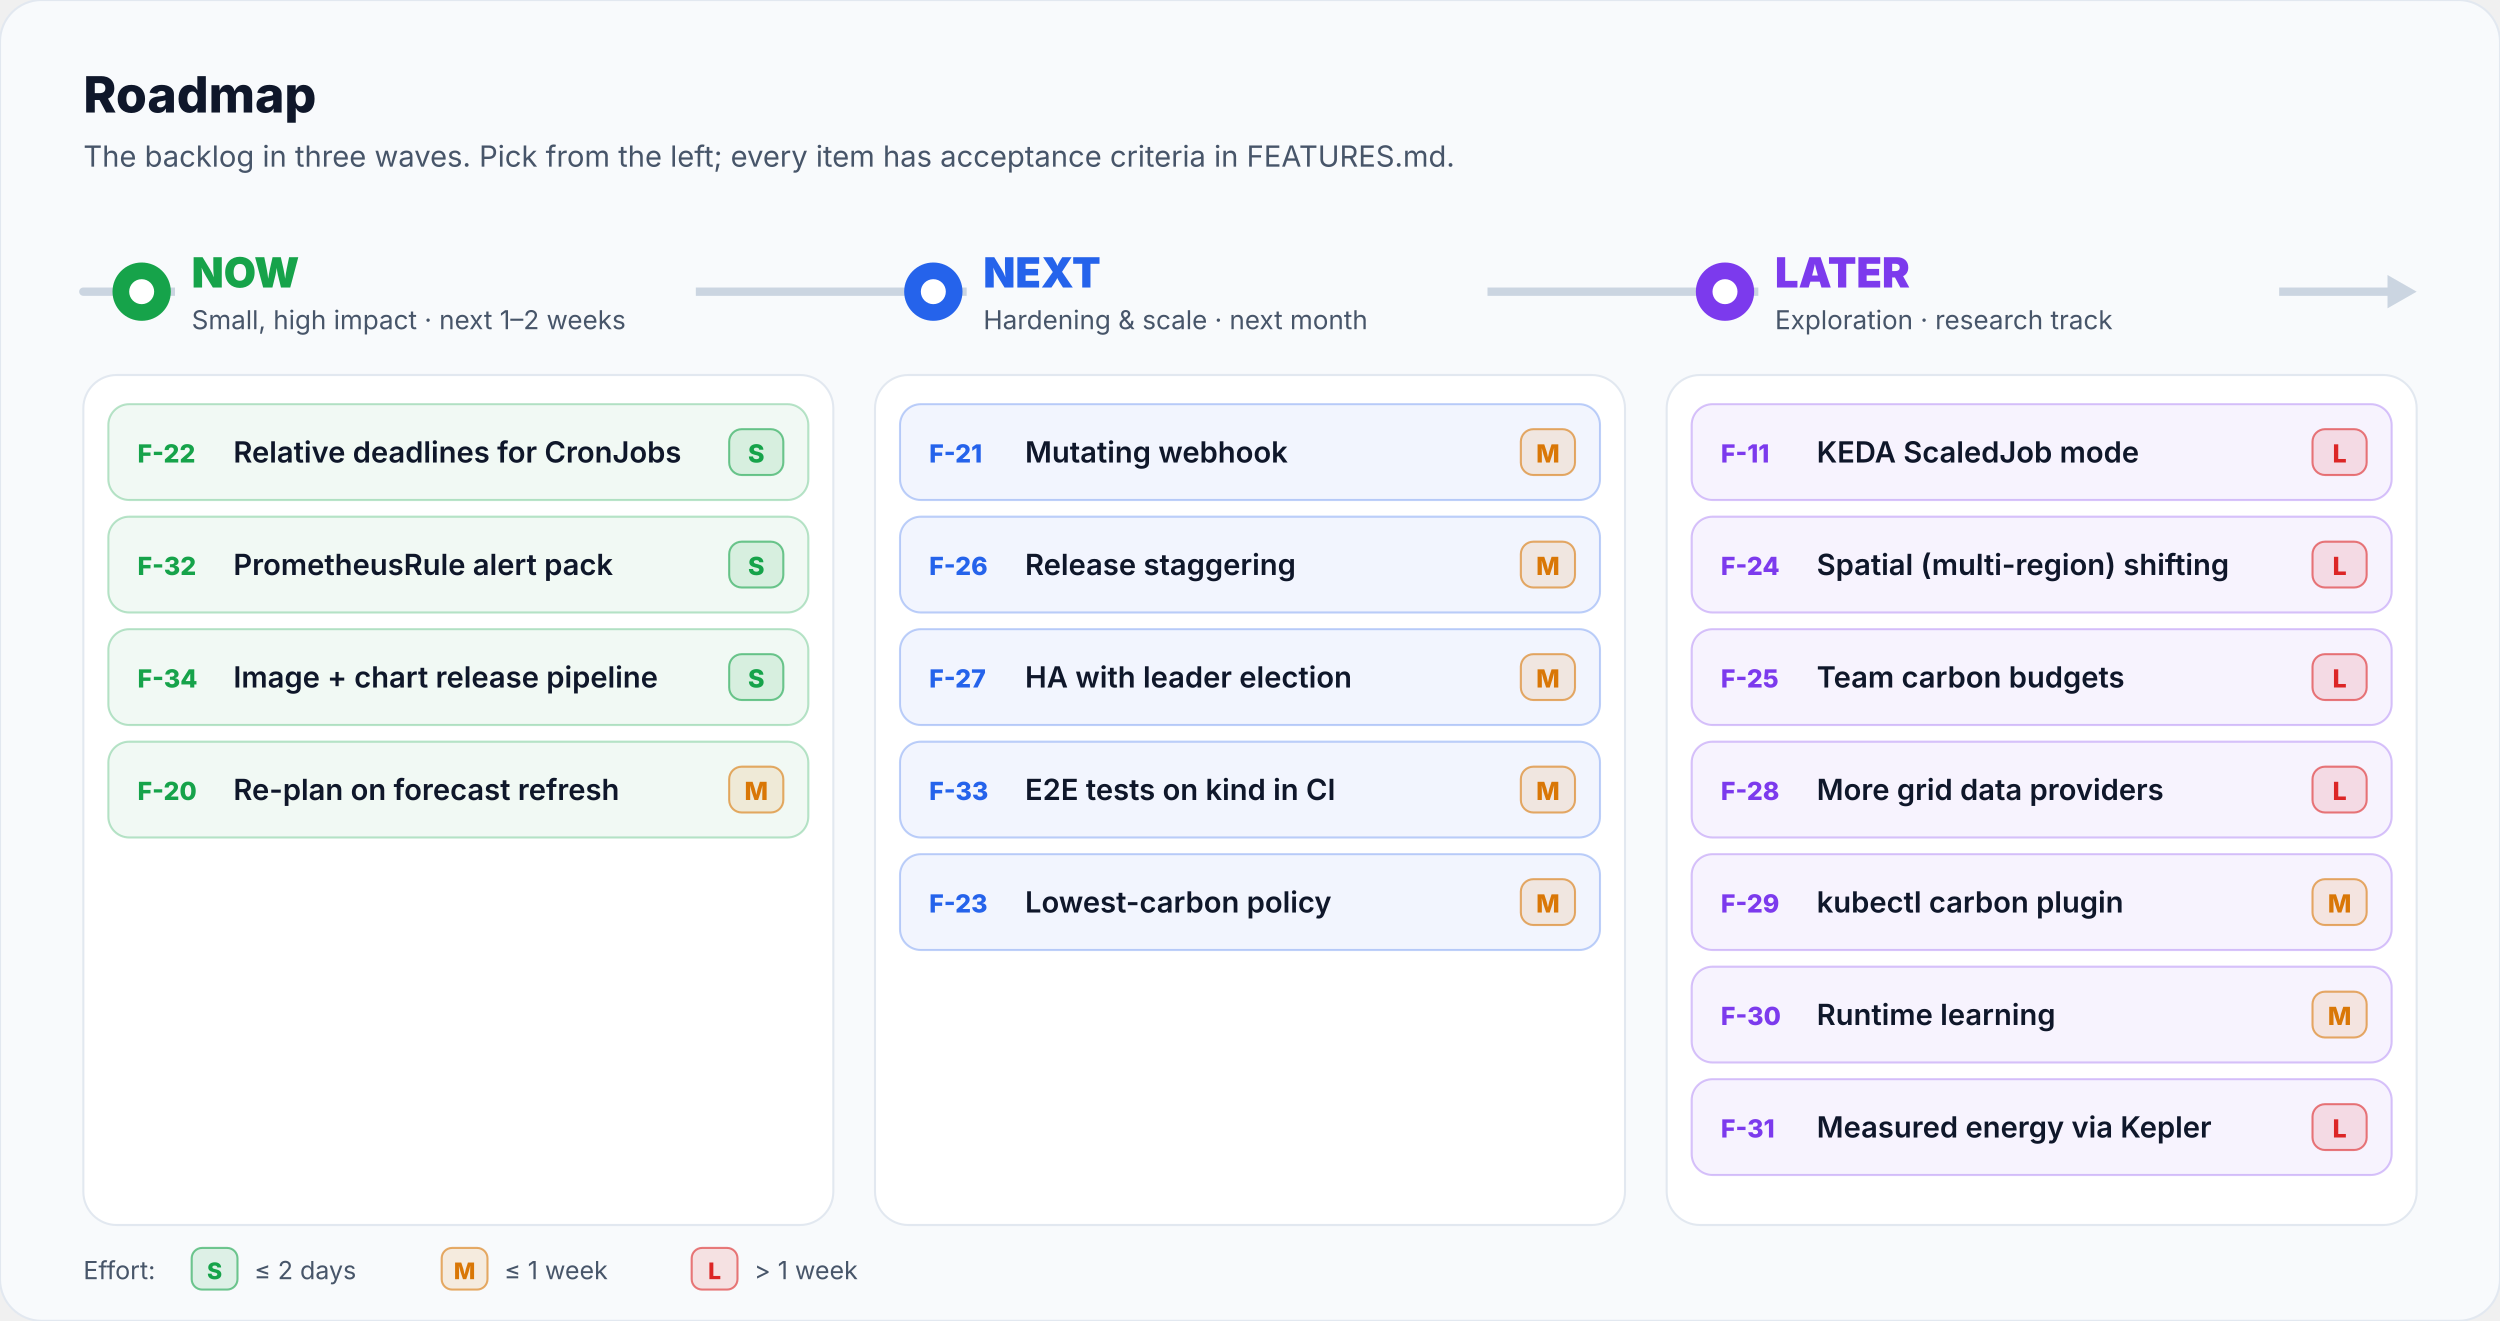
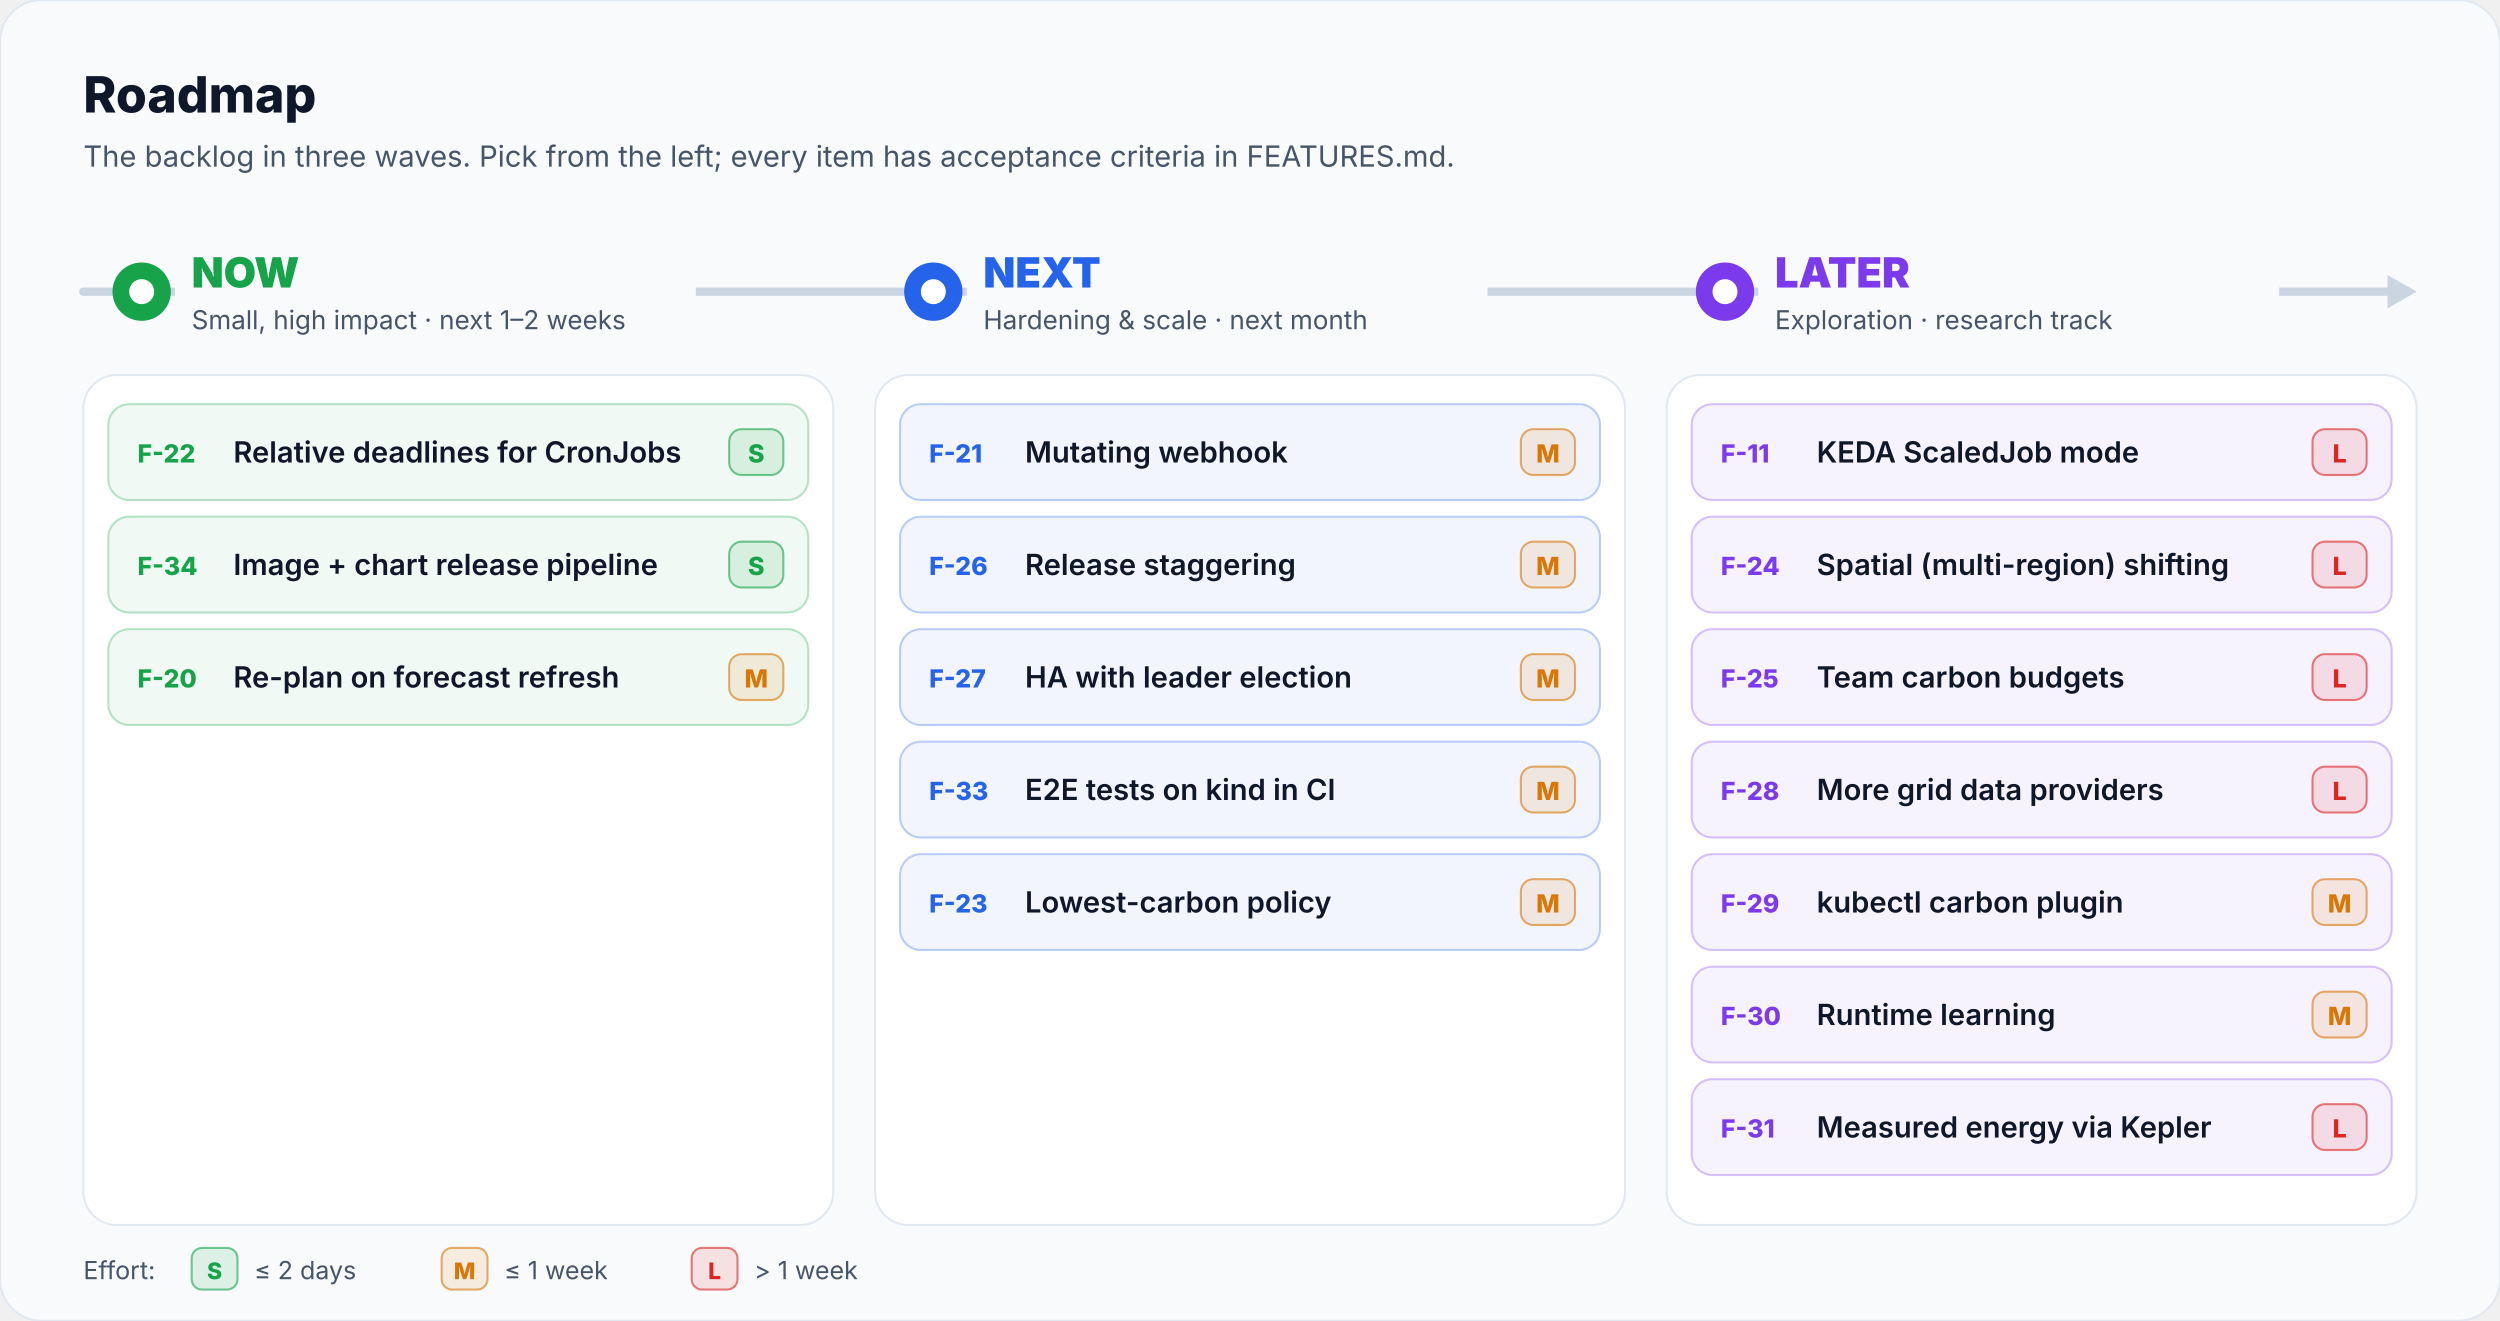
<svg xmlns="http://www.w3.org/2000/svg" viewBox="0 0 1200 634" width="1200" height="634" role="img" aria-label="Roadmap in three waves: now, next, later">
  <rect width="1200" height="634" rx="20" fill="#f8fafc" stroke="#e2e8f0" />
  <g font-family="'Segoe UI', Inter, Helvetica, Arial, sans-serif">
    <text x="40" y="54" font-size="24" font-weight="800" fill="#0f172a">Roadmap</text>
    <text x="40" y="80" font-size="14" fill="#475569">The backlog in three waves. Pick from the left; every item has acceptance criteria in FEATURES.md.</text>
    <path d="M40 140 H1148" stroke="#cbd5e1" stroke-width="4" stroke-linecap="round" />
    <path d="M1146 132 l14 8 l-14 8 z" fill="#cbd5e1" />
    <rect x="84" y="116" width="250" height="50" fill="#f8fafc" />
    <circle cx="68" cy="140" r="14" fill="#16a34a" />
    <circle cx="68" cy="140" r="6" fill="#ffffff" />
    <text x="92" y="138" font-size="20" font-weight="900" fill="#16a34a">NOW</text>
    <text x="92" y="158" font-size="12.5" fill="#475569">Small, high impact · next 1–2 weeks</text>
    <rect x="40" y="180" width="360" height="408" rx="16" fill="#ffffff" stroke="#e2e8f0" />
    <rect x="52" y="194" width="336" height="46" rx="10" fill="#16a34a" fill-opacity="0.06" stroke="#16a34a" stroke-opacity="0.3" />
    <text x="66" y="222" font-size="12" font-weight="800" fill="#16a34a">F-22</text>
    <text x="112" y="222" font-size="14" font-weight="600" fill="#0f172a">Relative deadlines for CronJobs</text>
    <rect x="350" y="206" width="26" height="22" rx="6" fill="#16a34a" fill-opacity="0.12" stroke="#16a34a" stroke-opacity="0.6" />
    <text x="363" y="222" font-size="12" font-weight="800" fill="#16a34a" text-anchor="middle">S</text>
    <rect x="52" y="248" width="336" height="46" rx="10" fill="#16a34a" fill-opacity="0.06" stroke="#16a34a" stroke-opacity="0.3" />
-     <text x="66" y="276" font-size="12" font-weight="800" fill="#16a34a">F-32</text>
-     <text x="112" y="276" font-size="14" font-weight="600" fill="#0f172a">PrometheusRule alert pack</text>
+     <text x="66" y="276" font-size="12" font-weight="800" fill="#16a34a">F-34</text>
+     <text x="112" y="276" font-size="14" font-weight="600" fill="#0f172a">Image + chart release pipeline</text>
    <rect x="350" y="260" width="26" height="22" rx="6" fill="#16a34a" fill-opacity="0.12" stroke="#16a34a" stroke-opacity="0.6" />
    <text x="363" y="276" font-size="12" font-weight="800" fill="#16a34a" text-anchor="middle">S</text>
    <rect x="52" y="302" width="336" height="46" rx="10" fill="#16a34a" fill-opacity="0.06" stroke="#16a34a" stroke-opacity="0.3" />
-     <text x="66" y="330" font-size="12" font-weight="800" fill="#16a34a">F-34</text>
-     <text x="112" y="330" font-size="14" font-weight="600" fill="#0f172a">Image + chart release pipeline</text>
-     <rect x="350" y="314" width="26" height="22" rx="6" fill="#16a34a" fill-opacity="0.12" stroke="#16a34a" stroke-opacity="0.6" />
-     <text x="363" y="330" font-size="12" font-weight="800" fill="#16a34a" text-anchor="middle">S</text>
-     <rect x="52" y="356" width="336" height="46" rx="10" fill="#16a34a" fill-opacity="0.06" stroke="#16a34a" stroke-opacity="0.3" />
-     <text x="66" y="384" font-size="12" font-weight="800" fill="#16a34a">F-20</text>
-     <text x="112" y="384" font-size="14" font-weight="600" fill="#0f172a">Re-plan on forecast refresh</text>
-     <rect x="350" y="368" width="26" height="22" rx="6" fill="#d97706" fill-opacity="0.12" stroke="#d97706" stroke-opacity="0.6" />
-     <text x="363" y="384" font-size="12" font-weight="800" fill="#d97706" text-anchor="middle">M</text>
+     <text x="66" y="330" font-size="12" font-weight="800" fill="#16a34a">F-20</text>
+     <text x="112" y="330" font-size="14" font-weight="600" fill="#0f172a">Re-plan on forecast refresh</text>
+     <rect x="350" y="314" width="26" height="22" rx="6" fill="#d97706" fill-opacity="0.12" stroke="#d97706" stroke-opacity="0.6" />
+     <text x="363" y="330" font-size="12" font-weight="800" fill="#d97706" text-anchor="middle">M</text>
    <rect x="464" y="116" width="250" height="50" fill="#f8fafc" />
    <circle cx="448" cy="140" r="14" fill="#2563eb" />
    <circle cx="448" cy="140" r="6" fill="#ffffff" />
    <text x="472" y="138" font-size="20" font-weight="900" fill="#2563eb">NEXT</text>
    <text x="472" y="158" font-size="12.5" fill="#475569">Hardening &amp; scale · next month</text>
    <rect x="420" y="180" width="360" height="408" rx="16" fill="#ffffff" stroke="#e2e8f0" />
    <rect x="432" y="194" width="336" height="46" rx="10" fill="#2563eb" fill-opacity="0.06" stroke="#2563eb" stroke-opacity="0.3" />
    <text x="446" y="222" font-size="12" font-weight="800" fill="#2563eb">F-21</text>
    <text x="492" y="222" font-size="14" font-weight="600" fill="#0f172a">Mutating webhook</text>
    <rect x="730" y="206" width="26" height="22" rx="6" fill="#d97706" fill-opacity="0.12" stroke="#d97706" stroke-opacity="0.6" />
    <text x="743" y="222" font-size="12" font-weight="800" fill="#d97706" text-anchor="middle">M</text>
    <rect x="432" y="248" width="336" height="46" rx="10" fill="#2563eb" fill-opacity="0.06" stroke="#2563eb" stroke-opacity="0.3" />
    <text x="446" y="276" font-size="12" font-weight="800" fill="#2563eb">F-26</text>
    <text x="492" y="276" font-size="14" font-weight="600" fill="#0f172a">Release staggering</text>
    <rect x="730" y="260" width="26" height="22" rx="6" fill="#d97706" fill-opacity="0.12" stroke="#d97706" stroke-opacity="0.6" />
    <text x="743" y="276" font-size="12" font-weight="800" fill="#d97706" text-anchor="middle">M</text>
    <rect x="432" y="302" width="336" height="46" rx="10" fill="#2563eb" fill-opacity="0.06" stroke="#2563eb" stroke-opacity="0.3" />
    <text x="446" y="330" font-size="12" font-weight="800" fill="#2563eb">F-27</text>
    <text x="492" y="330" font-size="14" font-weight="600" fill="#0f172a">HA with leader election</text>
    <rect x="730" y="314" width="26" height="22" rx="6" fill="#d97706" fill-opacity="0.12" stroke="#d97706" stroke-opacity="0.6" />
    <text x="743" y="330" font-size="12" font-weight="800" fill="#d97706" text-anchor="middle">M</text>
    <rect x="432" y="356" width="336" height="46" rx="10" fill="#2563eb" fill-opacity="0.06" stroke="#2563eb" stroke-opacity="0.3" />
    <text x="446" y="384" font-size="12" font-weight="800" fill="#2563eb">F-33</text>
    <text x="492" y="384" font-size="14" font-weight="600" fill="#0f172a">E2E tests on kind in CI</text>
    <rect x="730" y="368" width="26" height="22" rx="6" fill="#d97706" fill-opacity="0.12" stroke="#d97706" stroke-opacity="0.6" />
    <text x="743" y="384" font-size="12" font-weight="800" fill="#d97706" text-anchor="middle">M</text>
    <rect x="432" y="410" width="336" height="46" rx="10" fill="#2563eb" fill-opacity="0.06" stroke="#2563eb" stroke-opacity="0.3" />
    <text x="446" y="438" font-size="12" font-weight="800" fill="#2563eb">F-23</text>
    <text x="492" y="438" font-size="14" font-weight="600" fill="#0f172a">Lowest-carbon policy</text>
    <rect x="730" y="422" width="26" height="22" rx="6" fill="#d97706" fill-opacity="0.12" stroke="#d97706" stroke-opacity="0.6" />
    <text x="743" y="438" font-size="12" font-weight="800" fill="#d97706" text-anchor="middle">M</text>
    <rect x="844" y="116" width="250" height="50" fill="#f8fafc" />
    <circle cx="828" cy="140" r="14" fill="#7c3aed" />
    <circle cx="828" cy="140" r="6" fill="#ffffff" />
    <text x="852" y="138" font-size="20" font-weight="900" fill="#7c3aed">LATER</text>
    <text x="852" y="158" font-size="12.5" fill="#475569">Exploration · research track</text>
    <rect x="800" y="180" width="360" height="408" rx="16" fill="#ffffff" stroke="#e2e8f0" />
    <rect x="812" y="194" width="336" height="46" rx="10" fill="#7c3aed" fill-opacity="0.06" stroke="#7c3aed" stroke-opacity="0.3" />
    <text x="826" y="222" font-size="12" font-weight="800" fill="#7c3aed">F-11</text>
    <text x="872" y="222" font-size="14" font-weight="600" fill="#0f172a">KEDA ScaledJob mode</text>
    <rect x="1110" y="206" width="26" height="22" rx="6" fill="#dc2626" fill-opacity="0.12" stroke="#dc2626" stroke-opacity="0.6" />
    <text x="1123" y="222" font-size="12" font-weight="800" fill="#dc2626" text-anchor="middle">L</text>
    <rect x="812" y="248" width="336" height="46" rx="10" fill="#7c3aed" fill-opacity="0.06" stroke="#7c3aed" stroke-opacity="0.3" />
    <text x="826" y="276" font-size="12" font-weight="800" fill="#7c3aed">F-24</text>
    <text x="872" y="276" font-size="14" font-weight="600" fill="#0f172a">Spatial (multi-region) shifting</text>
    <rect x="1110" y="260" width="26" height="22" rx="6" fill="#dc2626" fill-opacity="0.12" stroke="#dc2626" stroke-opacity="0.6" />
    <text x="1123" y="276" font-size="12" font-weight="800" fill="#dc2626" text-anchor="middle">L</text>
    <rect x="812" y="302" width="336" height="46" rx="10" fill="#7c3aed" fill-opacity="0.06" stroke="#7c3aed" stroke-opacity="0.3" />
    <text x="826" y="330" font-size="12" font-weight="800" fill="#7c3aed">F-25</text>
    <text x="872" y="330" font-size="14" font-weight="600" fill="#0f172a">Team carbon budgets</text>
    <rect x="1110" y="314" width="26" height="22" rx="6" fill="#dc2626" fill-opacity="0.12" stroke="#dc2626" stroke-opacity="0.6" />
    <text x="1123" y="330" font-size="12" font-weight="800" fill="#dc2626" text-anchor="middle">L</text>
    <rect x="812" y="356" width="336" height="46" rx="10" fill="#7c3aed" fill-opacity="0.06" stroke="#7c3aed" stroke-opacity="0.3" />
    <text x="826" y="384" font-size="12" font-weight="800" fill="#7c3aed">F-28</text>
    <text x="872" y="384" font-size="14" font-weight="600" fill="#0f172a">More grid data providers</text>
    <rect x="1110" y="368" width="26" height="22" rx="6" fill="#dc2626" fill-opacity="0.12" stroke="#dc2626" stroke-opacity="0.6" />
    <text x="1123" y="384" font-size="12" font-weight="800" fill="#dc2626" text-anchor="middle">L</text>
    <rect x="812" y="410" width="336" height="46" rx="10" fill="#7c3aed" fill-opacity="0.06" stroke="#7c3aed" stroke-opacity="0.3" />
    <text x="826" y="438" font-size="12" font-weight="800" fill="#7c3aed">F-29</text>
    <text x="872" y="438" font-size="14" font-weight="600" fill="#0f172a">kubectl carbon plugin</text>
    <rect x="1110" y="422" width="26" height="22" rx="6" fill="#d97706" fill-opacity="0.12" stroke="#d97706" stroke-opacity="0.6" />
    <text x="1123" y="438" font-size="12" font-weight="800" fill="#d97706" text-anchor="middle">M</text>
    <rect x="812" y="464" width="336" height="46" rx="10" fill="#7c3aed" fill-opacity="0.06" stroke="#7c3aed" stroke-opacity="0.3" />
    <text x="826" y="492" font-size="12" font-weight="800" fill="#7c3aed">F-30</text>
    <text x="872" y="492" font-size="14" font-weight="600" fill="#0f172a">Runtime learning</text>
    <rect x="1110" y="476" width="26" height="22" rx="6" fill="#d97706" fill-opacity="0.12" stroke="#d97706" stroke-opacity="0.6" />
    <text x="1123" y="492" font-size="12" font-weight="800" fill="#d97706" text-anchor="middle">M</text>
    <rect x="812" y="518" width="336" height="46" rx="10" fill="#7c3aed" fill-opacity="0.06" stroke="#7c3aed" stroke-opacity="0.3" />
    <text x="826" y="546" font-size="12" font-weight="800" fill="#7c3aed">F-31</text>
    <text x="872" y="546" font-size="14" font-weight="600" fill="#0f172a">Measured energy via Kepler</text>
    <rect x="1110" y="530" width="26" height="22" rx="6" fill="#dc2626" fill-opacity="0.12" stroke="#dc2626" stroke-opacity="0.6" />
    <text x="1123" y="546" font-size="12" font-weight="800" fill="#dc2626" text-anchor="middle">L</text>
    <text x="40" y="614" font-size="12" fill="#475569">Effort:</text>
    <rect x="92" y="599" width="22" height="20" rx="5" fill="#16a34a" fill-opacity="0.12" stroke="#16a34a" stroke-opacity="0.6" />
    <text x="103" y="614" font-size="11" font-weight="800" fill="#16a34a" text-anchor="middle">S</text>
    <text x="122" y="614" font-size="12" fill="#475569">≤ 2 days</text>
    <rect x="212" y="599" width="22" height="20" rx="5" fill="#d97706" fill-opacity="0.12" stroke="#d97706" stroke-opacity="0.6" />
    <text x="223" y="614" font-size="11" font-weight="800" fill="#d97706" text-anchor="middle">M</text>
    <text x="242" y="614" font-size="12" fill="#475569">≤ 1 week</text>
    <rect x="332" y="599" width="22" height="20" rx="5" fill="#dc2626" fill-opacity="0.12" stroke="#dc2626" stroke-opacity="0.6" />
    <text x="343" y="614" font-size="11" font-weight="800" fill="#dc2626" text-anchor="middle">L</text>
    <text x="362" y="614" font-size="12" fill="#475569">&gt; 1 week</text>
  </g>
</svg>
